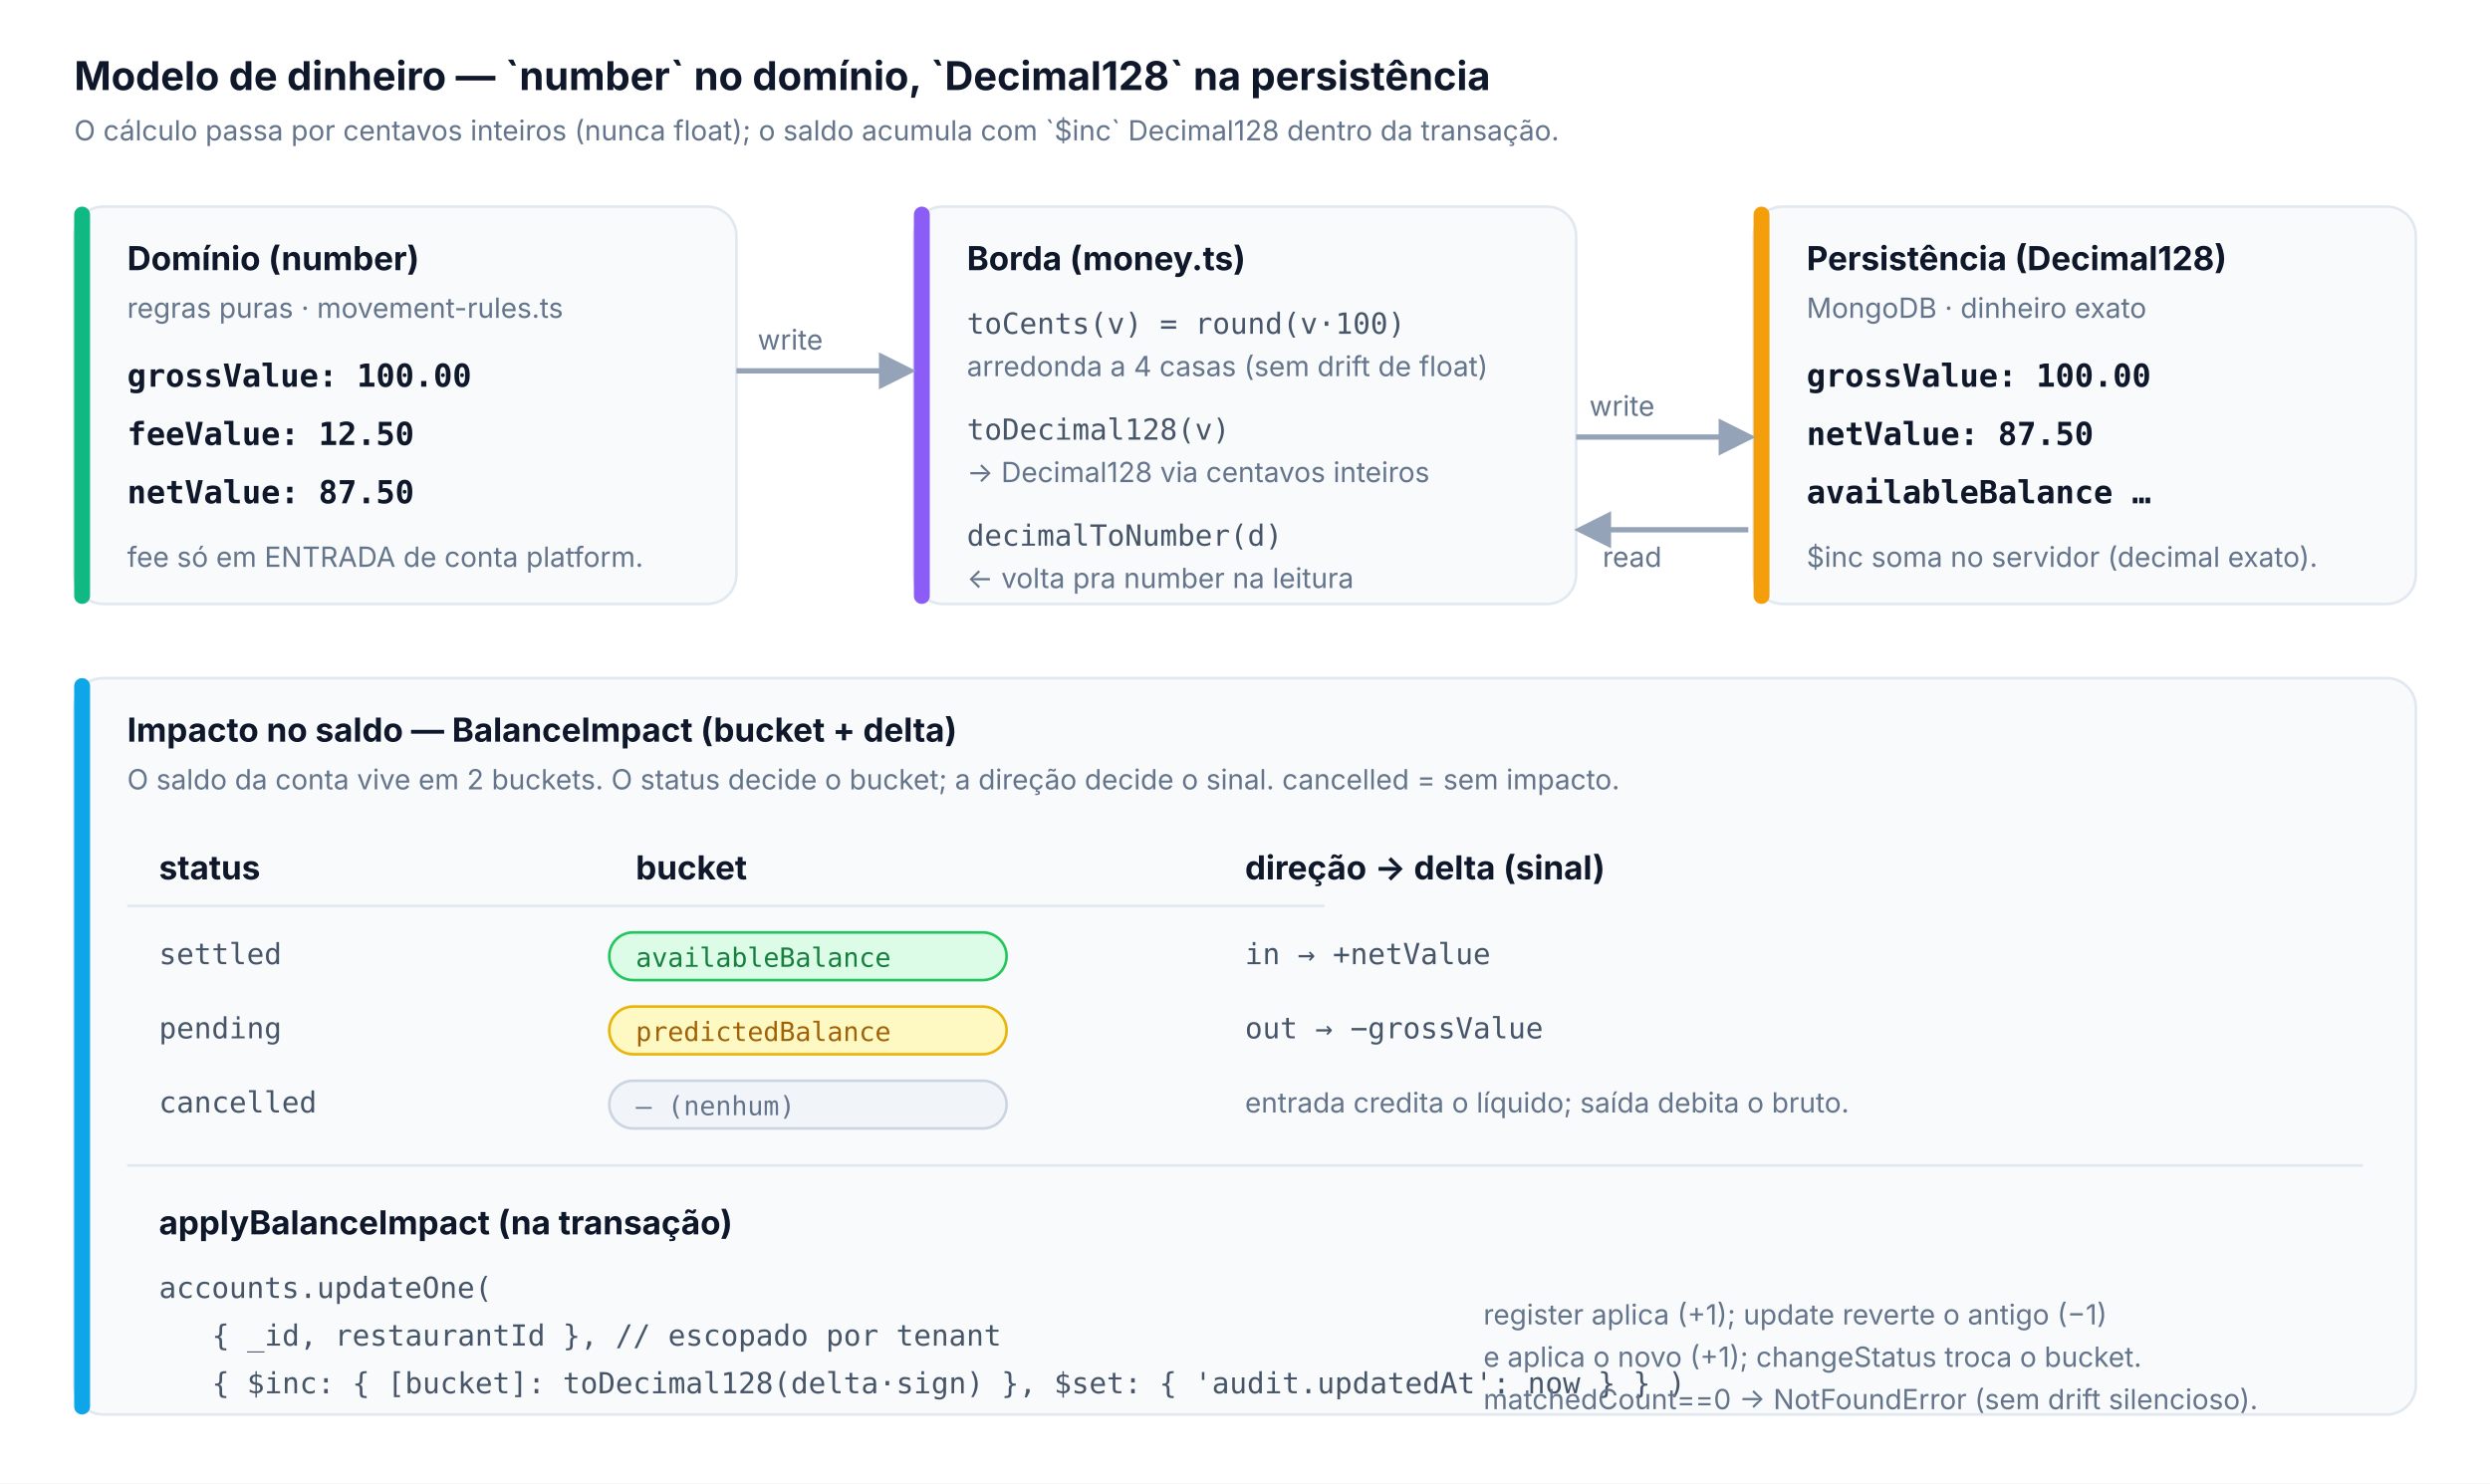
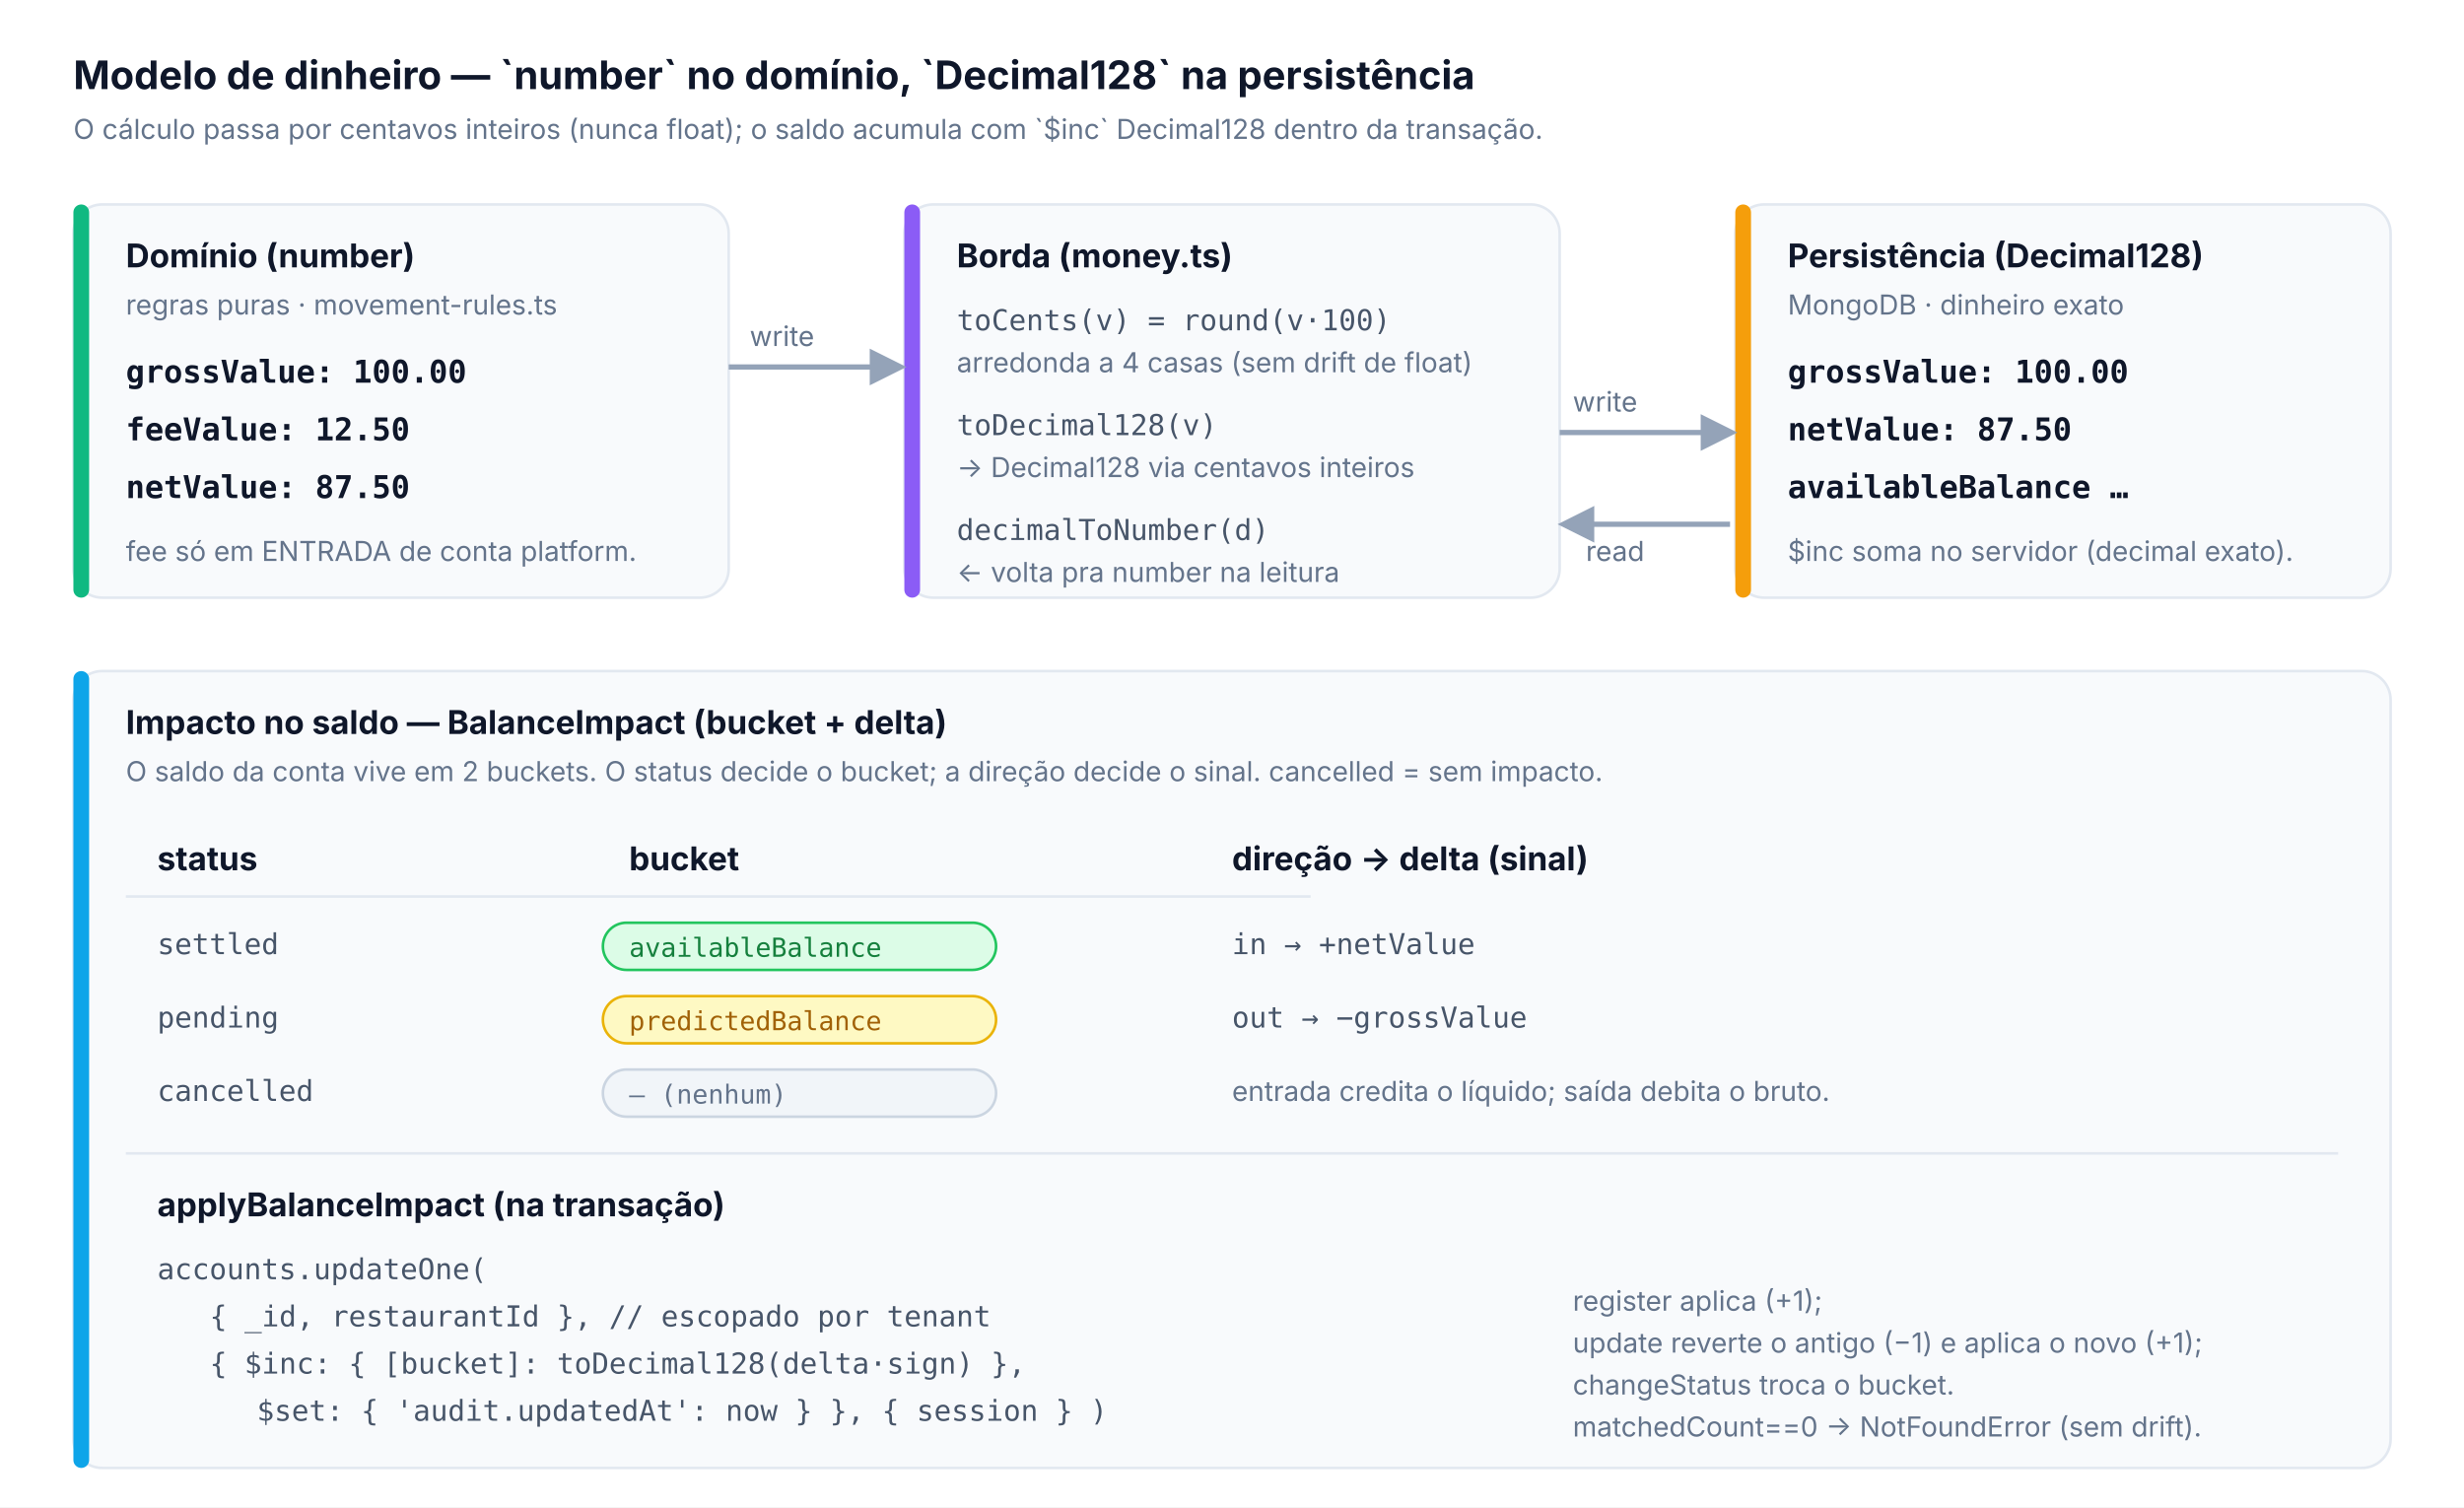
- <svg xmlns="http://www.w3.org/2000/svg" viewBox="0 0 940 560" font-family="Inter, Segoe UI, system-ui, sans-serif" role="img" aria-label="Modelo de dinheiro da MintlyApi">
+ <svg xmlns="http://www.w3.org/2000/svg" viewBox="0 0 940 575" font-family="Inter, Segoe UI, system-ui, sans-serif" role="img" aria-label="Modelo de dinheiro da MintlyApi">
  <style>
    .bg { fill: #ffffff; } .panel { fill: #f8fafc; stroke: #e2e8f0; stroke-width: 1; }
    .title { fill: #0f172a; font-weight: 700; font-size: 15px; }
    .h { fill: #0f172a; font-weight: 700; font-size: 12.5px; }
    .sub { fill: #64748b; font-size: 10.5px; }
    .mono { fill: #475569; font-size: 11px; font-family: ui-monospace, monospace; }
    .flow { stroke: #94a3b8; stroke-width: 2; fill: none; marker-end: url(#a); }
    .ah { fill: #94a3b8; }
    .val { fill: #0f172a; font-size: 12px; font-weight: 600; font-family: ui-monospace, monospace; }
    @media (prefers-color-scheme: dark) {
      .bg { fill: #0b1120; } .panel { fill: #111827; stroke: #1f2a3c; }
      .title, .h, .val { fill: #e5edf7; } .sub { fill: #94a3b8; } .mono { fill: #cbd5e1; }
      .flow, .ah { stroke: #64748b; fill: #64748b; }
    }
  </style>
  <defs>
    <marker id="a" viewBox="0 0 10 10" refX="8" refY="5" markerWidth="7" markerHeight="7" orient="auto-start-reverse">
      <path class="ah" d="M0,0 L10,5 L0,10 z" />
    </marker>
  </defs>
-   <rect class="bg" x="0" y="0" width="940" height="560" />
+   <rect class="bg" x="0" y="0" width="940" height="575" />
  <text class="title" x="28" y="34">Modelo de dinheiro — `number` no domínio, `Decimal128` na persistência</text>
  <text class="sub" x="28" y="53" font-size="11">O cálculo passa por centavos inteiros (nunca float); o saldo acumula com `$inc` Decimal128 dentro da transação.</text>
  <rect class="panel" x="28" y="78" width="250" height="150" rx="11" />
  <rect x="28" y="78" width="6" height="150" rx="3" fill="#10b981" />
  <text class="h" x="48" y="102" fill="#047857">Domínio (number)</text>
  <text class="sub" x="48" y="120">regras puras · movement-rules.ts</text>
  <text class="val" x="48" y="146">grossValue: 100.00</text>
  <text class="val" x="48" y="168">feeValue:   12.50</text>
  <text class="val" x="48" y="190">netValue:   87.50</text>
  <text class="sub" x="48" y="214">fee só em ENTRADA de conta platform.</text>
  <rect class="panel" x="345" y="78" width="250" height="150" rx="11" />
  <rect x="345" y="78" width="6" height="150" rx="3" fill="#8b5cf6" />
  <text class="h" x="365" y="102" fill="#7c3aed">Borda (money.ts)</text>
  <text class="mono" x="365" y="126">toCents(v) = round(v·100)</text>
  <text class="sub" x="365" y="142">arredonda a 4 casas (sem drift de float)</text>
  <text class="mono" x="365" y="166">toDecimal128(v)</text>
  <text class="sub" x="365" y="182">→ Decimal128 via centavos inteiros</text>
  <text class="mono" x="365" y="206">decimalToNumber(d)</text>
  <text class="sub" x="365" y="222">← volta pra number na leitura</text>
  <rect class="panel" x="662" y="78" width="250" height="150" rx="11" />
  <rect x="662" y="78" width="6" height="150" rx="3" fill="#f59e0b" />
  <text class="h" x="682" y="102" fill="#b45309">Persistência (Decimal128)</text>
  <text class="sub" x="682" y="120">MongoDB · dinheiro exato</text>
  <text class="val" x="682" y="146">grossValue: 100.00</text>
  <text class="val" x="682" y="168">netValue:   87.50</text>
  <text class="val" x="682" y="190">availableBalance …</text>
  <text class="sub" x="682" y="214">$inc soma no servidor (decimal exato).</text>
  <line class="flow" x1="278" y1="140" x2="343" y2="140" />
  <text class="sub" x="286" y="132">write</text>
  <line class="flow" x1="595" y1="165" x2="660" y2="165" />
  <text class="sub" x="600" y="157">write</text>
  <line class="flow" x1="660" y1="200" x2="597" y2="200" />
  <text class="sub" x="605" y="214">read</text>
-   <rect class="panel" x="28" y="256" width="884" height="278" rx="11" />
-   <rect x="28" y="256" width="6" height="278" rx="3" fill="#0ea5e9" />
+   <rect class="panel" x="28" y="256" width="884" height="304" rx="11" />
+   <rect x="28" y="256" width="6" height="304" rx="3" fill="#0ea5e9" />
  <text class="h" x="48" y="280" fill="#0369a1">Impacto no saldo — BalanceImpact (bucket + delta)</text>
  <text class="sub" x="48" y="298">O saldo da conta vive em 2 buckets. O status decide o bucket; a direção decide o sinal. cancelled = sem impacto.</text>
  <g font-size="11">
    <text class="h" x="60" y="332" font-size="11.5">status</text>
    <text class="h" x="240" y="332" font-size="11.5">bucket</text>
    <text class="h" x="470" y="332" font-size="11.5">direção → delta (sinal)</text>
    <line x1="48" y1="342" x2="500" y2="342" stroke="#e2e8f0" />
    <text class="mono" x="60" y="364">settled</text>
    <rect x="230" y="352" width="150" height="18" rx="9" fill="#dcfce7" stroke="#22c55e" />
    <text x="240" y="365" font-family="ui-monospace,monospace" font-size="10" fill="#15803d">availableBalance</text>
    <text class="mono" x="470" y="364">in → +netValue</text>
    <text class="mono" x="60" y="392">pending</text>
    <rect x="230" y="380" width="150" height="18" rx="9" fill="#fef9c3" stroke="#eab308" />
    <text x="240" y="393" font-family="ui-monospace,monospace" font-size="10" fill="#a16207">predictedBalance</text>
    <text class="mono" x="470" y="392">out → −grossValue</text>
    <text class="mono" x="60" y="420">cancelled</text>
    <rect x="230" y="408" width="150" height="18" rx="9" fill="#f1f5f9" stroke="#cbd5e1" />
    <text x="240" y="421" font-family="ui-monospace,monospace" font-size="10" fill="#64748b">— (nenhum)</text>
    <text class="sub" x="470" y="420">entrada credita o líquido; saída debita o bruto.</text>
  </g>
  <line x1="48" y1="440" x2="892" y2="440" stroke="#e2e8f0" />
-   <text class="h" x="60" y="466" font-size="11.5">applyBalanceImpact (na transação)</text>
-   <text class="mono" x="60" y="490">accounts.updateOne(</text>
-   <text class="mono" x="80" y="508">{ _id, restaurantId },   // escopado por tenant</text>
-   <text class="mono" x="80" y="526">{ $inc: { [bucket]: toDecimal128(delta·sign) }, $set: { 'audit.updatedAt': now } } )</text>
-   <text class="sub" x="560" y="500">register aplica (+1); update reverte o antigo (−1)</text>
-   <text class="sub" x="560" y="516">e aplica o novo (+1); changeStatus troca o bucket.</text>
-   <text class="sub" x="560" y="532">matchedCount==0 → NotFoundError (sem drift silencioso).</text>
+   <text class="h" x="60" y="464" font-size="11.5">applyBalanceImpact (na transação)</text>
+   <text class="mono" x="60" y="488">accounts.updateOne(</text>
+   <text class="mono" x="80" y="506">{ _id, restaurantId },   // escopado por tenant</text>
+   <text class="mono" x="80" y="524">{ $inc: { [bucket]: toDecimal128(delta·sign) },</text>
+   <text class="mono" x="98" y="542">$set: { 'audit.updatedAt': now } }, { session } )</text>
+   <text class="sub" x="600" y="500">register aplica (+1);</text>
+   <text class="sub" x="600" y="516">update reverte o antigo (−1) e aplica o novo (+1);</text>
+   <text class="sub" x="600" y="532">changeStatus troca o bucket.</text>
+   <text class="sub" x="600" y="548">matchedCount==0 → NotFoundError (sem drift).</text>
</svg>
